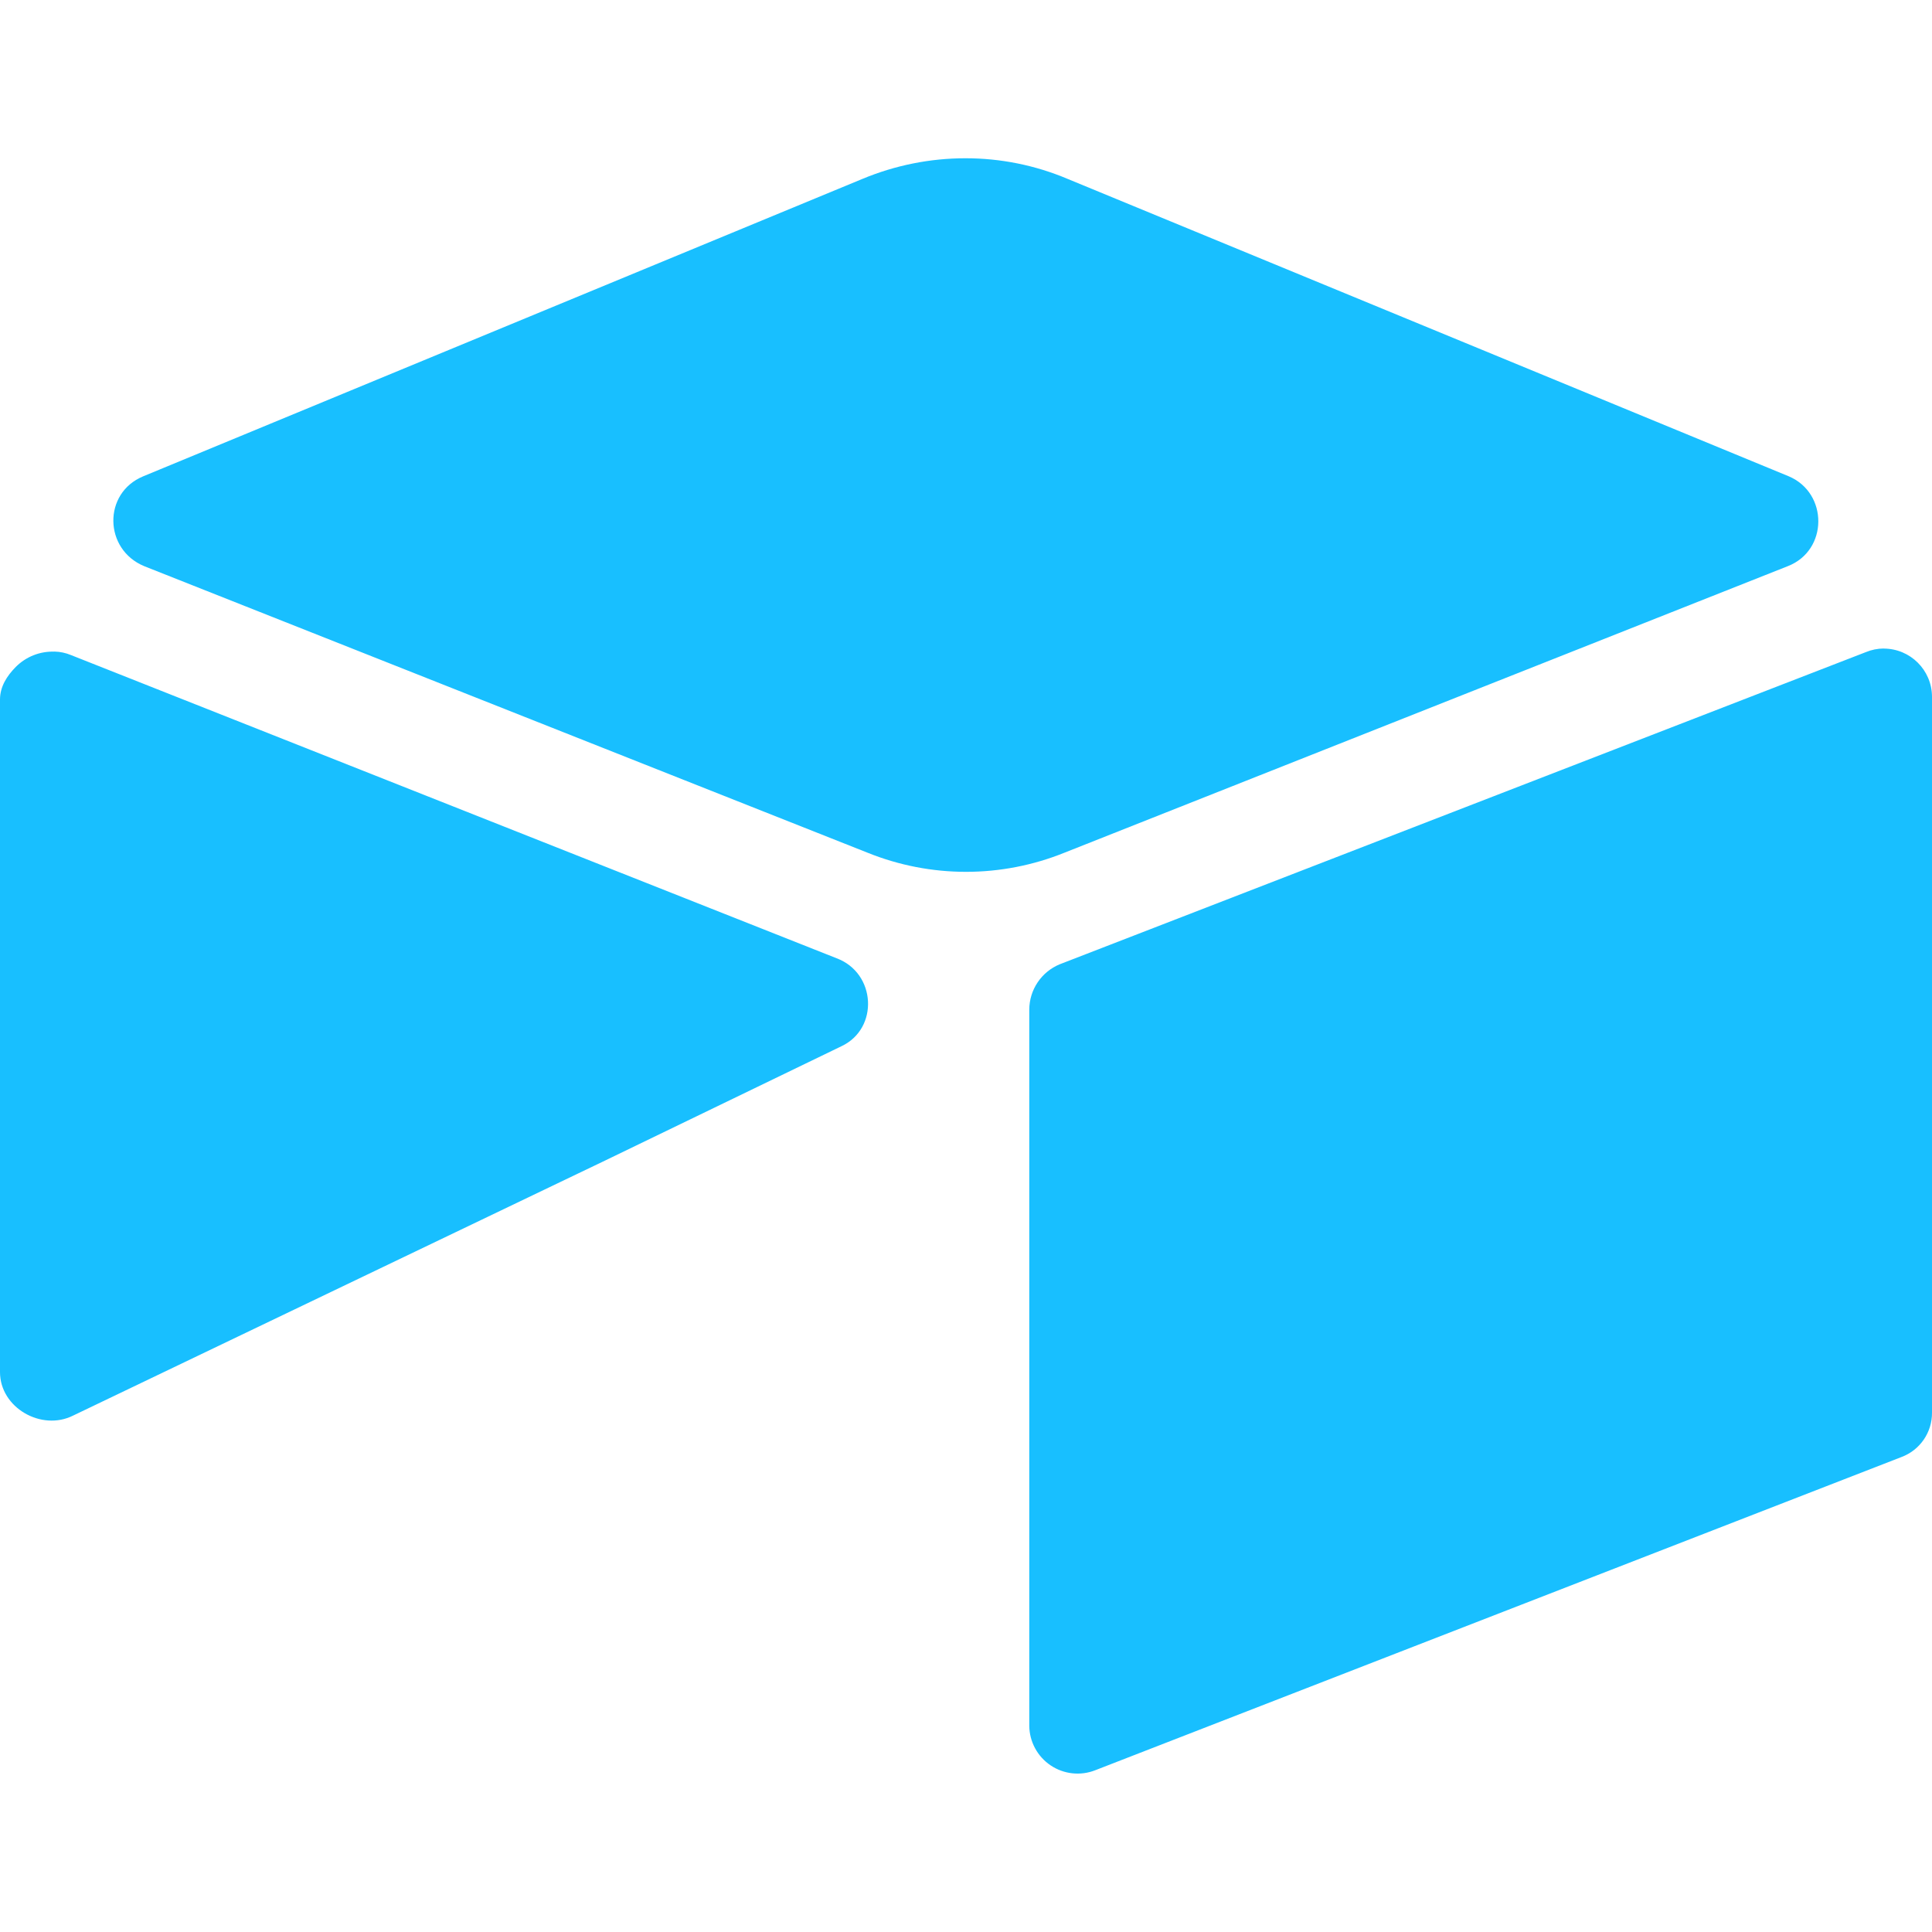
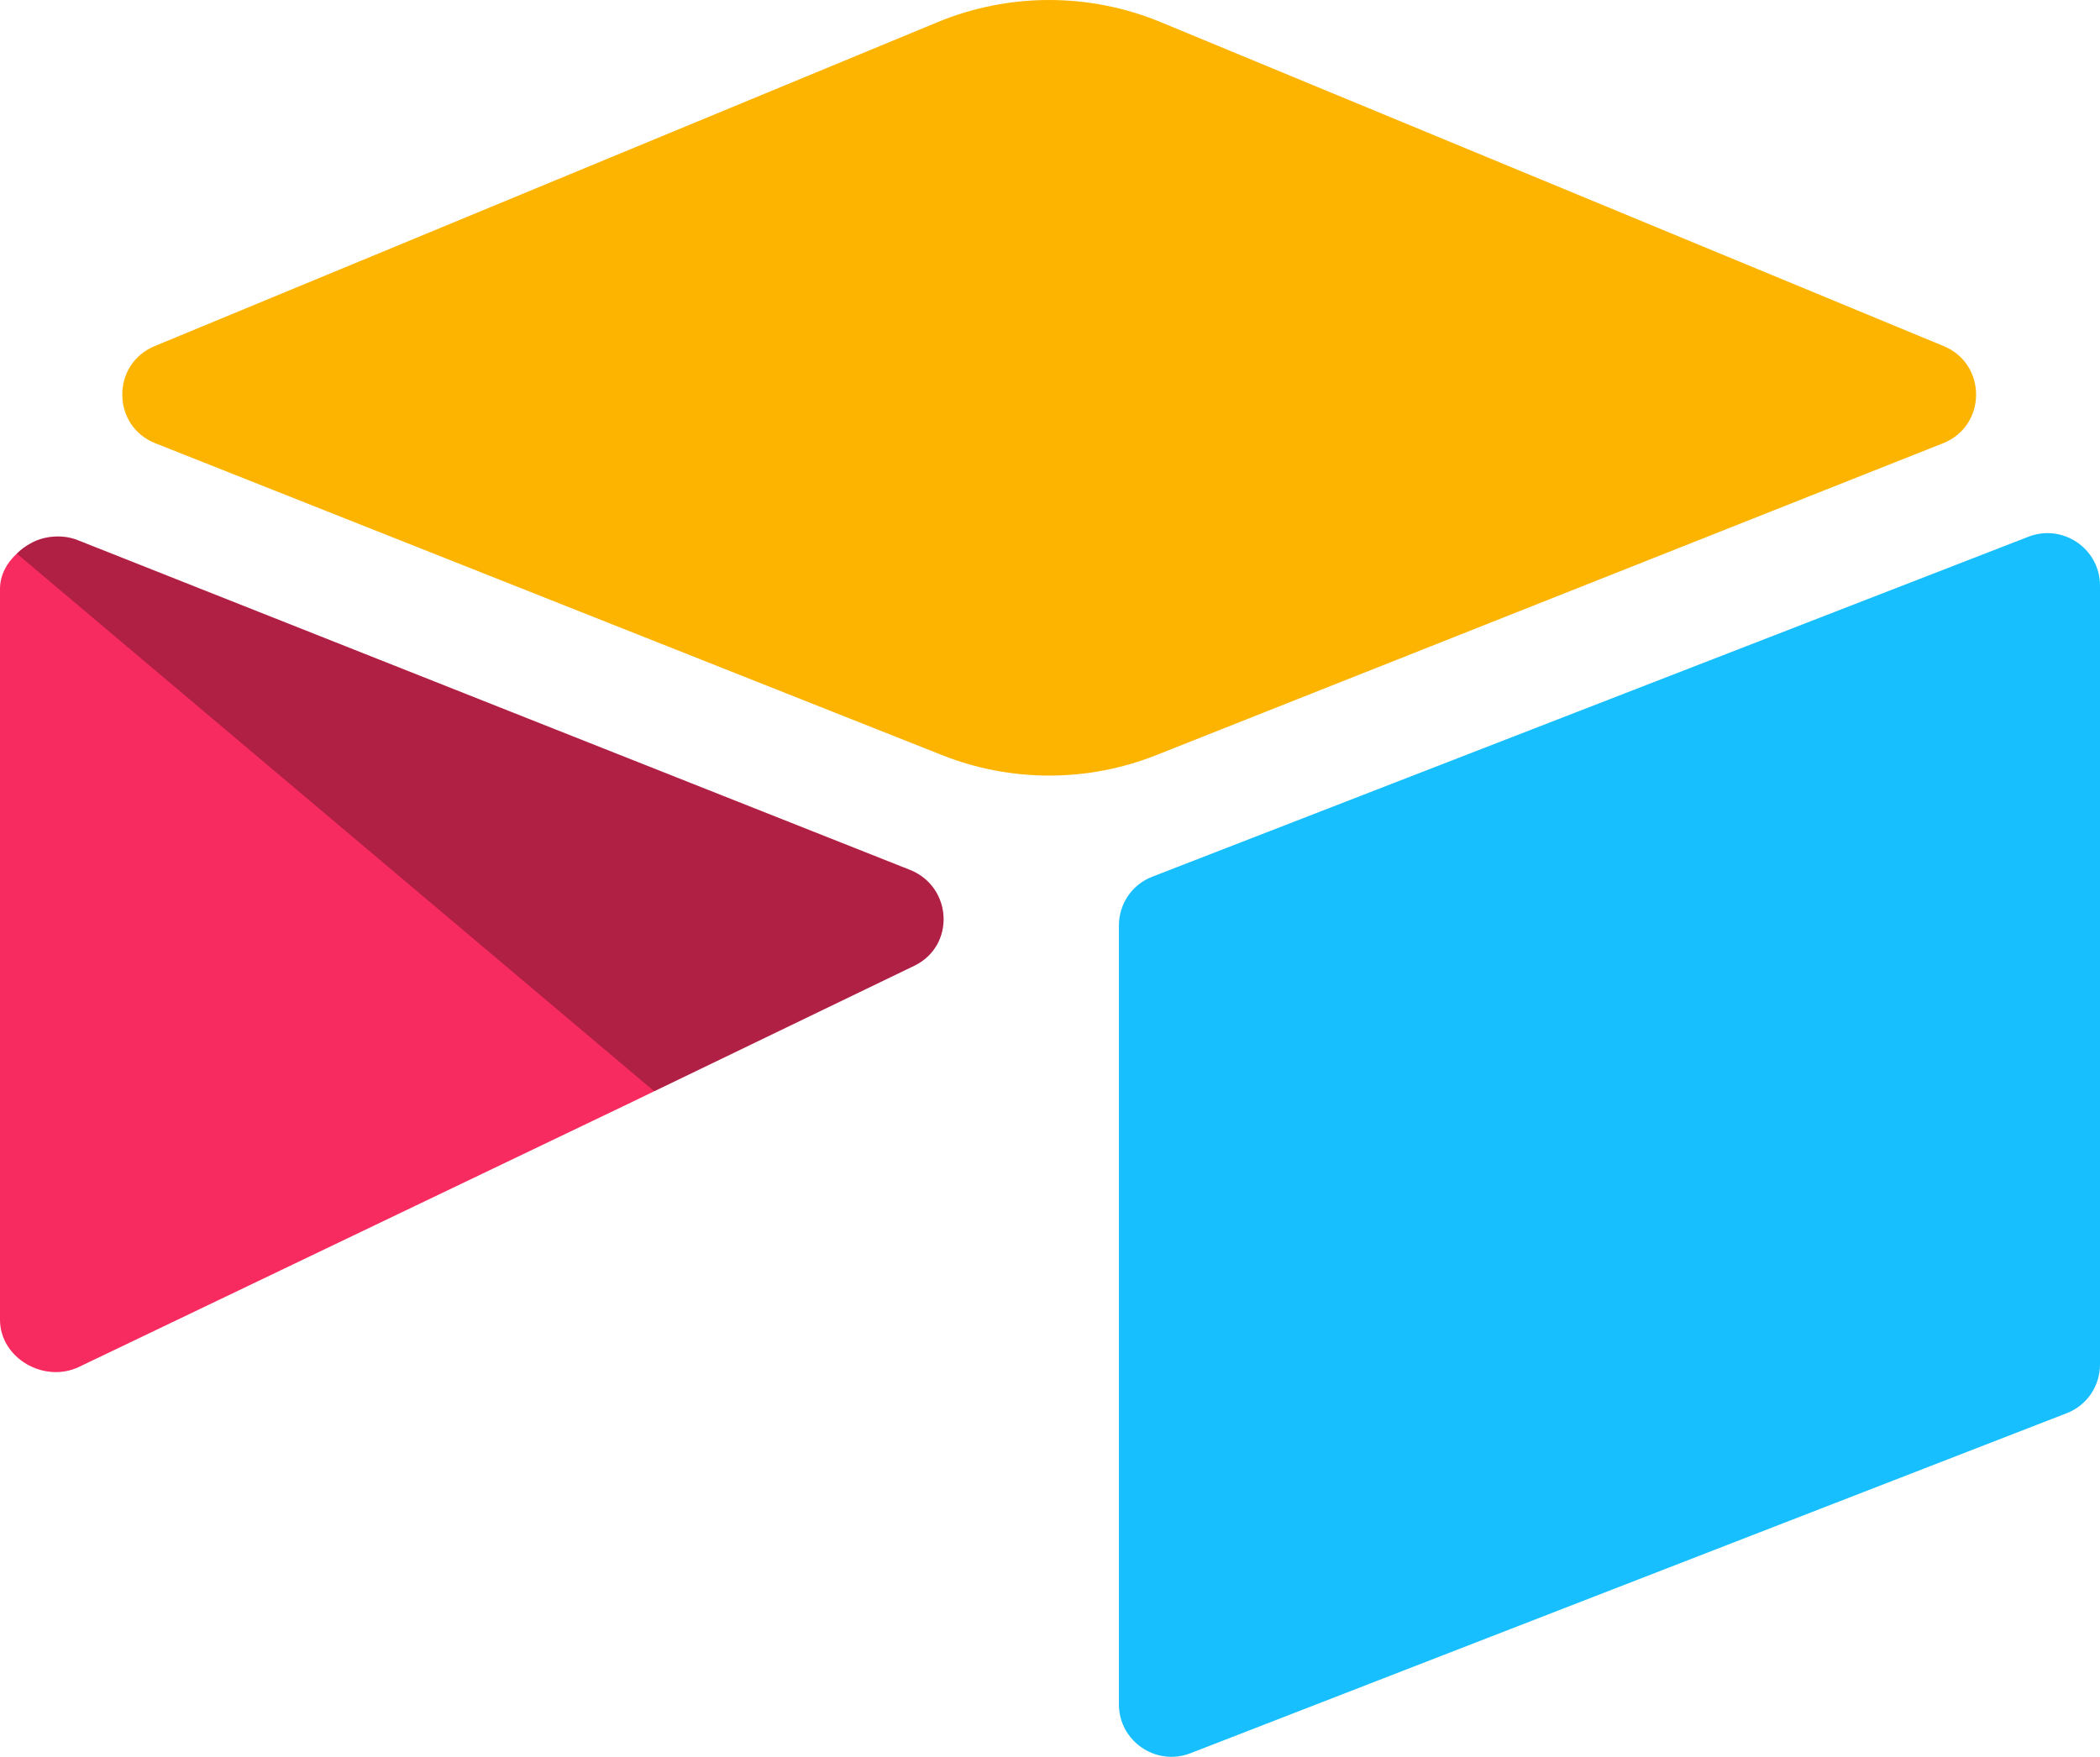
- <svg xmlns="http://www.w3.org/2000/svg" viewBox="0 0 24 24" fill="#18BFFF">
-   <path d="M11.992 1.966c-.434 0-.87.086-1.28.257L1.779 5.917c-.503.208-.49.908.012 1.116l8.982 3.558a3.266 3.266 0 0 0 2.454 0l8.982-3.558c.503-.196.503-.908.012-1.116l-8.957-3.694a3.255 3.255 0 0 0-1.272-.257zM23.4 8.056a.589.589 0 0 0-.222.045l-10.012 3.877a.612.612 0 0 0-.38.564v8.896a.6.6 0 0 0 .821.552L23.62 18.1a.583.583 0 0 0 .38-.551V8.653a.6.6 0 0 0-.6-.596zM.676 8.095a.644.644 0 0 0-.48.19C.086 8.396 0 8.53 0 8.69v8.355c0 .442.515.737.908.54l6.27-3.006.307-.147 2.969-1.436c.466-.22.43-.908-.061-1.092L.883 8.138a.57.57 0 0 0-.207-.044z" />
+ <svg xmlns="http://www.w3.org/2000/svg" xml:space="preserve" shape-rendering="geometricPrecision" viewBox="0 41.8 512 428.4">
+   <path d="m228.6 47.2-190.9 79c-10.6 4.4-10.5 19.5.2 23.7l191.7 76c16.8 6.7 35.6 6.7 52.4 0l191.7-76c10.7-4.2 10.8-19.3.2-23.7L283 47.2c-17.4-7.2-37-7.2-54.4 0" style="fill:#fcb400" />
+   <path d="M272.8 267.5v189.9c0 9 9.1 15.2 17.5 11.9l213.6-82.9c4.9-1.9 8.1-6.6 8.1-11.9V184.6c0-9-9.1-15.2-17.5-11.9l-213.6 82.9c-4.9 1.9-8.1 6.6-8.1 11.9" style="fill:#18bfff" />
+   <path d="m222.9 277.3-63.4 30.6-6.4 3.1-133.8 64.1C10.8 379.2 0 373 0 363.6V185.4c0-3.4 1.7-6.4 4.1-8.6 1-1 2.1-1.8 3.2-2.4 3.2-1.9 7.8-2.4 11.6-.9l202.9 80.4c10.4 4.1 11.2 18.5 1.1 23.4" style="fill:#f82b60" />
+   <path d="m222.9 277.3-63.4 30.6L4.1 176.8c1-1 2.1-1.8 3.2-2.4 3.2-1.9 7.8-2.4 11.6-.9l202.9 80.4c10.4 4.1 11.2 18.5 1.1 23.4" style="opacity:.29" />
</svg>
